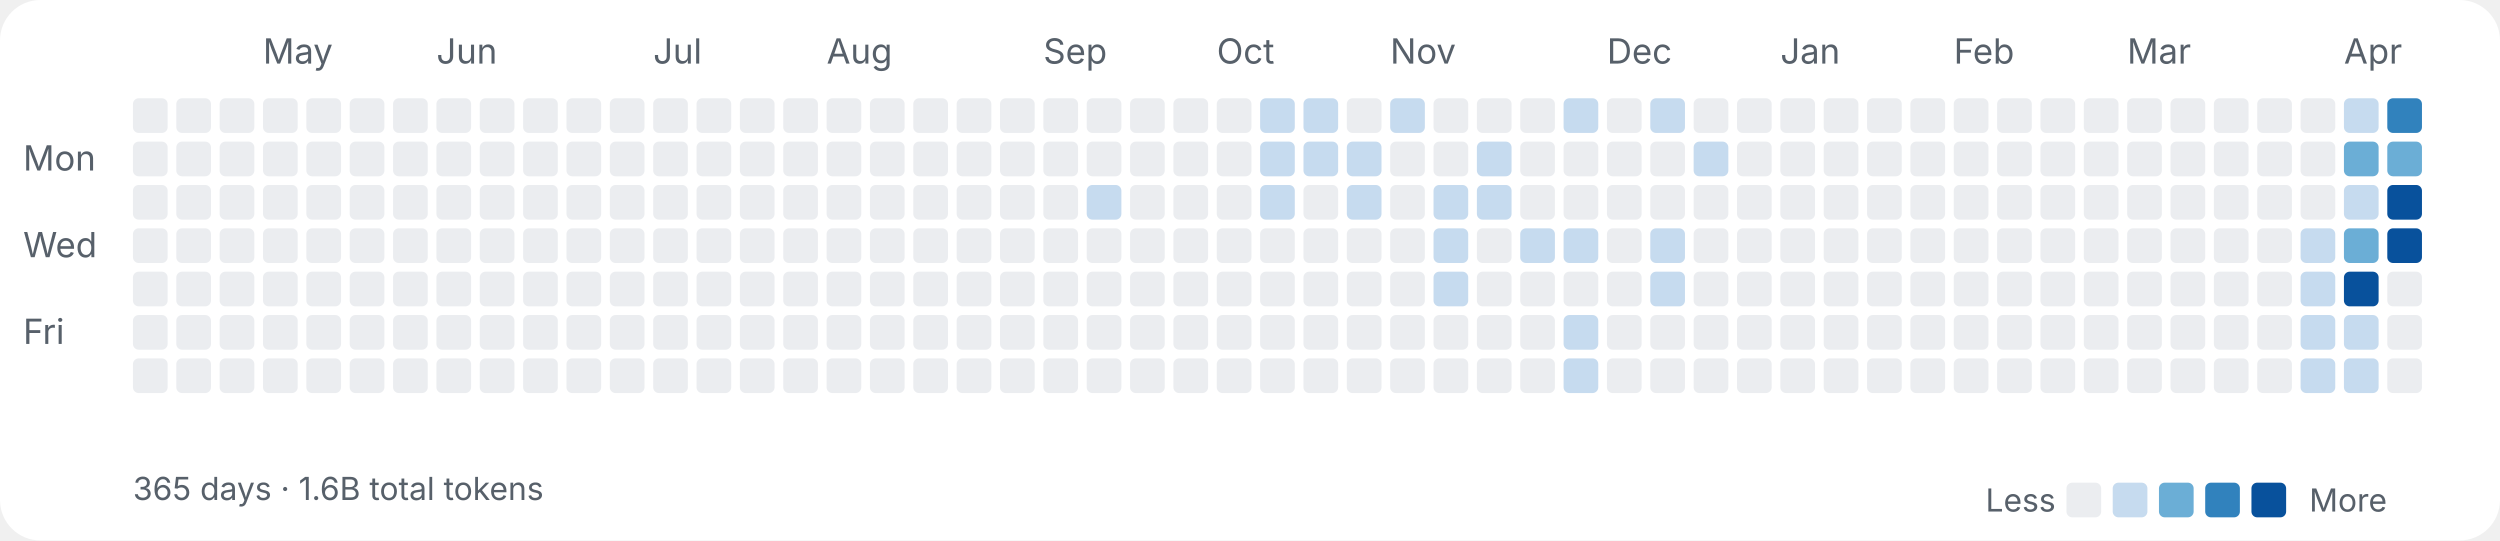
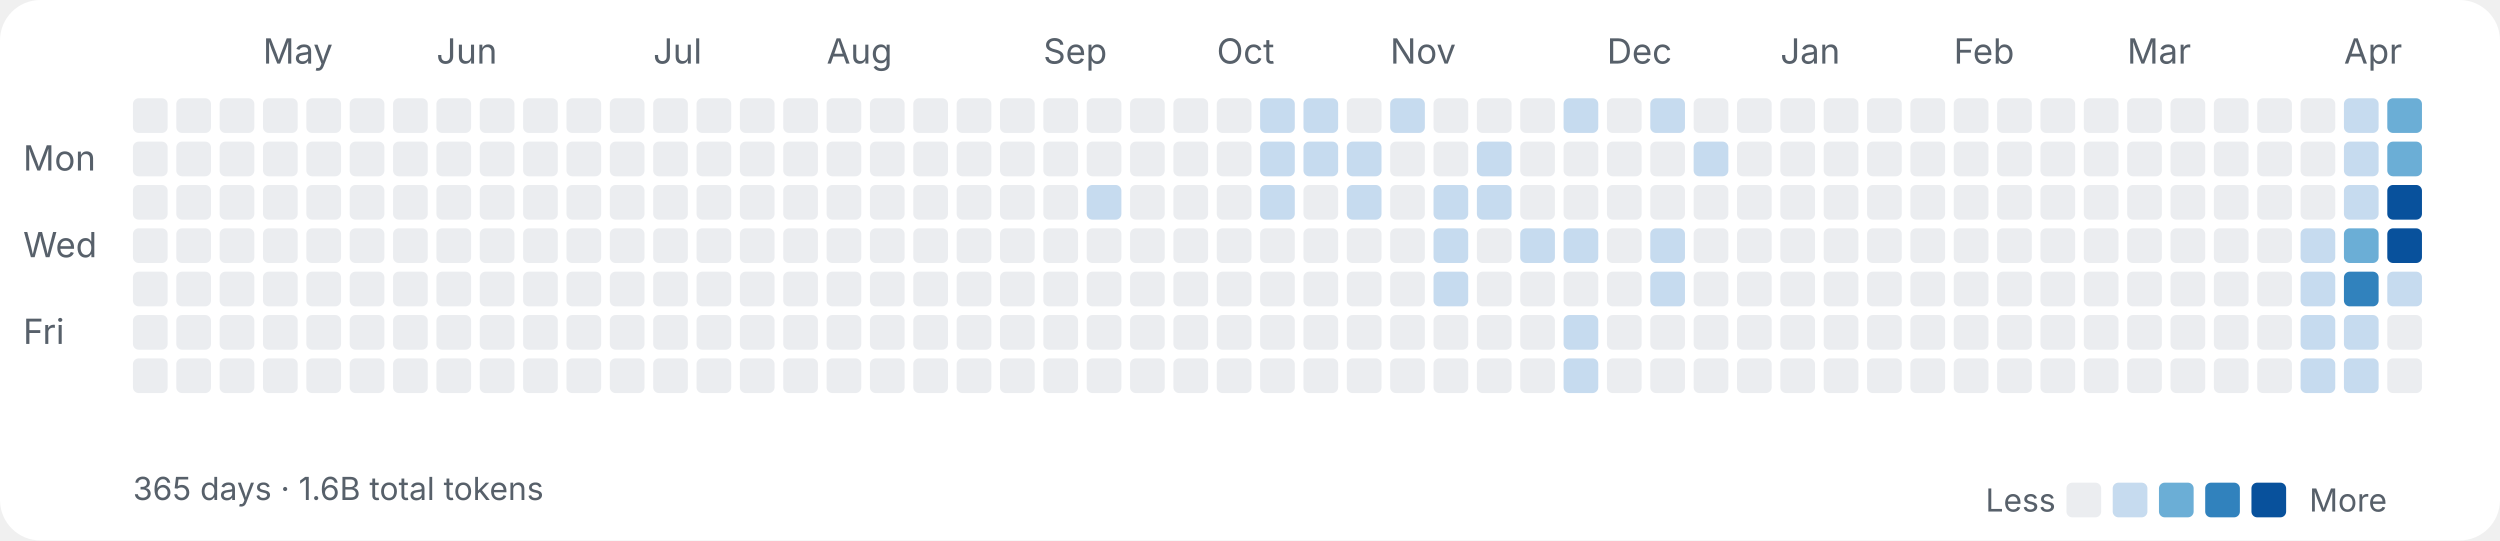
<svg xmlns="http://www.w3.org/2000/svg" width="865" height="187" viewBox="0 0 865 187" fill="none">
  <style>
.label{font:12px ui-sans-serif,system-ui,-apple-system,sans-serif;fill:#57606a}
.sub{font:11px ui-sans-serif,system-ui,-apple-system,sans-serif;fill:#57606a}
</style>
  <rect width="100%" height="100%" rx="14" fill="#ffffff" />
  <text class="label" x="8" y="59">Mon</text>
  <text class="label" x="8" y="89">Wed</text>
  <text class="label" x="8" y="119">Fri</text>
  <rect x="46" y="34" width="12" height="12" rx="2" fill="#ebedf0" />
  <rect x="46" y="49" width="12" height="12" rx="2" fill="#ebedf0" />
  <rect x="46" y="64" width="12" height="12" rx="2" fill="#ebedf0" />
  <rect x="46" y="79" width="12" height="12" rx="2" fill="#ebedf0" />
  <rect x="46" y="94" width="12" height="12" rx="2" fill="#ebedf0" />
  <rect x="46" y="109" width="12" height="12" rx="2" fill="#ebedf0" />
  <rect x="46" y="124" width="12" height="12" rx="2" fill="#ebedf0" />
  <rect x="61" y="34" width="12" height="12" rx="2" fill="#ebedf0" />
  <rect x="61" y="49" width="12" height="12" rx="2" fill="#ebedf0" />
  <rect x="61" y="64" width="12" height="12" rx="2" fill="#ebedf0" />
  <rect x="61" y="79" width="12" height="12" rx="2" fill="#ebedf0" />
  <rect x="61" y="94" width="12" height="12" rx="2" fill="#ebedf0" />
  <rect x="61" y="109" width="12" height="12" rx="2" fill="#ebedf0" />
  <rect x="61" y="124" width="12" height="12" rx="2" fill="#ebedf0" />
  <rect x="76" y="34" width="12" height="12" rx="2" fill="#ebedf0" />
  <rect x="76" y="49" width="12" height="12" rx="2" fill="#ebedf0" />
  <rect x="76" y="64" width="12" height="12" rx="2" fill="#ebedf0" />
  <rect x="76" y="79" width="12" height="12" rx="2" fill="#ebedf0" />
  <rect x="76" y="94" width="12" height="12" rx="2" fill="#ebedf0" />
  <rect x="76" y="109" width="12" height="12" rx="2" fill="#ebedf0" />
  <rect x="76" y="124" width="12" height="12" rx="2" fill="#ebedf0" />
  <text class="label" x="91" y="22">May</text>
  <rect x="91" y="34" width="12" height="12" rx="2" fill="#ebedf0" />
  <rect x="91" y="49" width="12" height="12" rx="2" fill="#ebedf0" />
  <rect x="91" y="64" width="12" height="12" rx="2" fill="#ebedf0" />
  <rect x="91" y="79" width="12" height="12" rx="2" fill="#ebedf0" />
  <rect x="91" y="94" width="12" height="12" rx="2" fill="#ebedf0" />
  <rect x="91" y="109" width="12" height="12" rx="2" fill="#ebedf0" />
  <rect x="91" y="124" width="12" height="12" rx="2" fill="#ebedf0" />
  <rect x="106" y="34" width="12" height="12" rx="2" fill="#ebedf0" />
  <rect x="106" y="49" width="12" height="12" rx="2" fill="#ebedf0" />
  <rect x="106" y="64" width="12" height="12" rx="2" fill="#ebedf0" />
  <rect x="106" y="79" width="12" height="12" rx="2" fill="#ebedf0" />
  <rect x="106" y="94" width="12" height="12" rx="2" fill="#ebedf0" />
  <rect x="106" y="109" width="12" height="12" rx="2" fill="#ebedf0" />
  <rect x="106" y="124" width="12" height="12" rx="2" fill="#ebedf0" />
  <rect x="121" y="34" width="12" height="12" rx="2" fill="#ebedf0" />
  <rect x="121" y="49" width="12" height="12" rx="2" fill="#ebedf0" />
  <rect x="121" y="64" width="12" height="12" rx="2" fill="#ebedf0" />
  <rect x="121" y="79" width="12" height="12" rx="2" fill="#ebedf0" />
  <rect x="121" y="94" width="12" height="12" rx="2" fill="#ebedf0" />
  <rect x="121" y="109" width="12" height="12" rx="2" fill="#ebedf0" />
  <rect x="121" y="124" width="12" height="12" rx="2" fill="#ebedf0" />
  <rect x="136" y="34" width="12" height="12" rx="2" fill="#ebedf0" />
  <rect x="136" y="49" width="12" height="12" rx="2" fill="#ebedf0" />
  <rect x="136" y="64" width="12" height="12" rx="2" fill="#ebedf0" />
  <rect x="136" y="79" width="12" height="12" rx="2" fill="#ebedf0" />
  <rect x="136" y="94" width="12" height="12" rx="2" fill="#ebedf0" />
  <rect x="136" y="109" width="12" height="12" rx="2" fill="#ebedf0" />
  <rect x="136" y="124" width="12" height="12" rx="2" fill="#ebedf0" />
  <text class="label" x="151" y="22">Jun</text>
  <rect x="151" y="34" width="12" height="12" rx="2" fill="#ebedf0" />
  <rect x="151" y="49" width="12" height="12" rx="2" fill="#ebedf0" />
  <rect x="151" y="64" width="12" height="12" rx="2" fill="#ebedf0" />
  <rect x="151" y="79" width="12" height="12" rx="2" fill="#ebedf0" />
  <rect x="151" y="94" width="12" height="12" rx="2" fill="#ebedf0" />
  <rect x="151" y="109" width="12" height="12" rx="2" fill="#ebedf0" />
  <rect x="151" y="124" width="12" height="12" rx="2" fill="#ebedf0" />
  <rect x="166" y="34" width="12" height="12" rx="2" fill="#ebedf0" />
  <rect x="166" y="49" width="12" height="12" rx="2" fill="#ebedf0" />
  <rect x="166" y="64" width="12" height="12" rx="2" fill="#ebedf0" />
  <rect x="166" y="79" width="12" height="12" rx="2" fill="#ebedf0" />
  <rect x="166" y="94" width="12" height="12" rx="2" fill="#ebedf0" />
  <rect x="166" y="109" width="12" height="12" rx="2" fill="#ebedf0" />
  <rect x="166" y="124" width="12" height="12" rx="2" fill="#ebedf0" />
  <rect x="181" y="34" width="12" height="12" rx="2" fill="#ebedf0" />
  <rect x="181" y="49" width="12" height="12" rx="2" fill="#ebedf0" />
  <rect x="181" y="64" width="12" height="12" rx="2" fill="#ebedf0" />
  <rect x="181" y="79" width="12" height="12" rx="2" fill="#ebedf0" />
  <rect x="181" y="94" width="12" height="12" rx="2" fill="#ebedf0" />
  <rect x="181" y="109" width="12" height="12" rx="2" fill="#ebedf0" />
  <rect x="181" y="124" width="12" height="12" rx="2" fill="#ebedf0" />
  <rect x="196" y="34" width="12" height="12" rx="2" fill="#ebedf0" />
  <rect x="196" y="49" width="12" height="12" rx="2" fill="#ebedf0" />
  <rect x="196" y="64" width="12" height="12" rx="2" fill="#ebedf0" />
  <rect x="196" y="79" width="12" height="12" rx="2" fill="#ebedf0" />
  <rect x="196" y="94" width="12" height="12" rx="2" fill="#ebedf0" />
  <rect x="196" y="109" width="12" height="12" rx="2" fill="#ebedf0" />
  <rect x="196" y="124" width="12" height="12" rx="2" fill="#ebedf0" />
  <rect x="211" y="34" width="12" height="12" rx="2" fill="#ebedf0" />
  <rect x="211" y="49" width="12" height="12" rx="2" fill="#ebedf0" />
  <rect x="211" y="64" width="12" height="12" rx="2" fill="#ebedf0" />
  <rect x="211" y="79" width="12" height="12" rx="2" fill="#ebedf0" />
  <rect x="211" y="94" width="12" height="12" rx="2" fill="#ebedf0" />
  <rect x="211" y="109" width="12" height="12" rx="2" fill="#ebedf0" />
  <rect x="211" y="124" width="12" height="12" rx="2" fill="#ebedf0" />
  <text class="label" x="226" y="22">Jul</text>
  <rect x="226" y="34" width="12" height="12" rx="2" fill="#ebedf0" />
  <rect x="226" y="49" width="12" height="12" rx="2" fill="#ebedf0" />
  <rect x="226" y="64" width="12" height="12" rx="2" fill="#ebedf0" />
  <rect x="226" y="79" width="12" height="12" rx="2" fill="#ebedf0" />
  <rect x="226" y="94" width="12" height="12" rx="2" fill="#ebedf0" />
  <rect x="226" y="109" width="12" height="12" rx="2" fill="#ebedf0" />
  <rect x="226" y="124" width="12" height="12" rx="2" fill="#ebedf0" />
  <rect x="241" y="34" width="12" height="12" rx="2" fill="#ebedf0" />
  <rect x="241" y="49" width="12" height="12" rx="2" fill="#ebedf0" />
  <rect x="241" y="64" width="12" height="12" rx="2" fill="#ebedf0" />
  <rect x="241" y="79" width="12" height="12" rx="2" fill="#ebedf0" />
  <rect x="241" y="94" width="12" height="12" rx="2" fill="#ebedf0" />
  <rect x="241" y="109" width="12" height="12" rx="2" fill="#ebedf0" />
  <rect x="241" y="124" width="12" height="12" rx="2" fill="#ebedf0" />
  <rect x="256" y="34" width="12" height="12" rx="2" fill="#ebedf0" />
  <rect x="256" y="49" width="12" height="12" rx="2" fill="#ebedf0" />
  <rect x="256" y="64" width="12" height="12" rx="2" fill="#ebedf0" />
  <rect x="256" y="79" width="12" height="12" rx="2" fill="#ebedf0" />
  <rect x="256" y="94" width="12" height="12" rx="2" fill="#ebedf0" />
  <rect x="256" y="109" width="12" height="12" rx="2" fill="#ebedf0" />
  <rect x="256" y="124" width="12" height="12" rx="2" fill="#ebedf0" />
  <rect x="271" y="34" width="12" height="12" rx="2" fill="#ebedf0" />
  <rect x="271" y="49" width="12" height="12" rx="2" fill="#ebedf0" />
  <rect x="271" y="64" width="12" height="12" rx="2" fill="#ebedf0" />
  <rect x="271" y="79" width="12" height="12" rx="2" fill="#ebedf0" />
  <rect x="271" y="94" width="12" height="12" rx="2" fill="#ebedf0" />
  <rect x="271" y="109" width="12" height="12" rx="2" fill="#ebedf0" />
  <rect x="271" y="124" width="12" height="12" rx="2" fill="#ebedf0" />
  <text class="label" x="286" y="22">Aug</text>
  <rect x="286" y="34" width="12" height="12" rx="2" fill="#ebedf0" />
  <rect x="286" y="49" width="12" height="12" rx="2" fill="#ebedf0" />
  <rect x="286" y="64" width="12" height="12" rx="2" fill="#ebedf0" />
  <rect x="286" y="79" width="12" height="12" rx="2" fill="#ebedf0" />
  <rect x="286" y="94" width="12" height="12" rx="2" fill="#ebedf0" />
  <rect x="286" y="109" width="12" height="12" rx="2" fill="#ebedf0" />
  <rect x="286" y="124" width="12" height="12" rx="2" fill="#ebedf0" />
  <rect x="301" y="34" width="12" height="12" rx="2" fill="#ebedf0" />
  <rect x="301" y="49" width="12" height="12" rx="2" fill="#ebedf0" />
  <rect x="301" y="64" width="12" height="12" rx="2" fill="#ebedf0" />
  <rect x="301" y="79" width="12" height="12" rx="2" fill="#ebedf0" />
  <rect x="301" y="94" width="12" height="12" rx="2" fill="#ebedf0" />
  <rect x="301" y="109" width="12" height="12" rx="2" fill="#ebedf0" />
  <rect x="301" y="124" width="12" height="12" rx="2" fill="#ebedf0" />
  <rect x="316" y="34" width="12" height="12" rx="2" fill="#ebedf0" />
  <rect x="316" y="49" width="12" height="12" rx="2" fill="#ebedf0" />
  <rect x="316" y="64" width="12" height="12" rx="2" fill="#ebedf0" />
  <rect x="316" y="79" width="12" height="12" rx="2" fill="#ebedf0" />
  <rect x="316" y="94" width="12" height="12" rx="2" fill="#ebedf0" />
  <rect x="316" y="109" width="12" height="12" rx="2" fill="#ebedf0" />
  <rect x="316" y="124" width="12" height="12" rx="2" fill="#ebedf0" />
  <rect x="331" y="34" width="12" height="12" rx="2" fill="#ebedf0" />
  <rect x="331" y="49" width="12" height="12" rx="2" fill="#ebedf0" />
  <rect x="331" y="64" width="12" height="12" rx="2" fill="#ebedf0" />
  <rect x="331" y="79" width="12" height="12" rx="2" fill="#ebedf0" />
  <rect x="331" y="94" width="12" height="12" rx="2" fill="#ebedf0" />
  <rect x="331" y="109" width="12" height="12" rx="2" fill="#ebedf0" />
  <rect x="331" y="124" width="12" height="12" rx="2" fill="#ebedf0" />
  <rect x="346" y="34" width="12" height="12" rx="2" fill="#ebedf0" />
  <rect x="346" y="49" width="12" height="12" rx="2" fill="#ebedf0" />
  <rect x="346" y="64" width="12" height="12" rx="2" fill="#ebedf0" />
  <rect x="346" y="79" width="12" height="12" rx="2" fill="#ebedf0" />
  <rect x="346" y="94" width="12" height="12" rx="2" fill="#ebedf0" />
  <rect x="346" y="109" width="12" height="12" rx="2" fill="#ebedf0" />
  <rect x="346" y="124" width="12" height="12" rx="2" fill="#ebedf0" />
  <text class="label" x="361" y="22">Sep</text>
  <rect x="361" y="34" width="12" height="12" rx="2" fill="#ebedf0" />
  <rect x="361" y="49" width="12" height="12" rx="2" fill="#ebedf0" />
  <rect x="361" y="64" width="12" height="12" rx="2" fill="#ebedf0" />
  <rect x="361" y="79" width="12" height="12" rx="2" fill="#ebedf0" />
  <rect x="361" y="94" width="12" height="12" rx="2" fill="#ebedf0" />
  <rect x="361" y="109" width="12" height="12" rx="2" fill="#ebedf0" />
  <rect x="361" y="124" width="12" height="12" rx="2" fill="#ebedf0" />
  <rect x="376" y="34" width="12" height="12" rx="2" fill="#ebedf0" />
  <rect x="376" y="49" width="12" height="12" rx="2" fill="#ebedf0" />
  <rect x="376" y="64" width="12" height="12" rx="2" fill="#c6dbef" />
  <rect x="376" y="79" width="12" height="12" rx="2" fill="#ebedf0" />
  <rect x="376" y="94" width="12" height="12" rx="2" fill="#ebedf0" />
  <rect x="376" y="109" width="12" height="12" rx="2" fill="#ebedf0" />
  <rect x="376" y="124" width="12" height="12" rx="2" fill="#ebedf0" />
  <rect x="391" y="34" width="12" height="12" rx="2" fill="#ebedf0" />
  <rect x="391" y="49" width="12" height="12" rx="2" fill="#ebedf0" />
  <rect x="391" y="64" width="12" height="12" rx="2" fill="#ebedf0" />
  <rect x="391" y="79" width="12" height="12" rx="2" fill="#ebedf0" />
  <rect x="391" y="94" width="12" height="12" rx="2" fill="#ebedf0" />
  <rect x="391" y="109" width="12" height="12" rx="2" fill="#ebedf0" />
  <rect x="391" y="124" width="12" height="12" rx="2" fill="#ebedf0" />
  <rect x="406" y="34" width="12" height="12" rx="2" fill="#ebedf0" />
  <rect x="406" y="49" width="12" height="12" rx="2" fill="#ebedf0" />
  <rect x="406" y="64" width="12" height="12" rx="2" fill="#ebedf0" />
  <rect x="406" y="79" width="12" height="12" rx="2" fill="#ebedf0" />
  <rect x="406" y="94" width="12" height="12" rx="2" fill="#ebedf0" />
  <rect x="406" y="109" width="12" height="12" rx="2" fill="#ebedf0" />
  <rect x="406" y="124" width="12" height="12" rx="2" fill="#ebedf0" />
  <text class="label" x="421" y="22">Oct</text>
  <rect x="421" y="34" width="12" height="12" rx="2" fill="#ebedf0" />
  <rect x="421" y="49" width="12" height="12" rx="2" fill="#ebedf0" />
  <rect x="421" y="64" width="12" height="12" rx="2" fill="#ebedf0" />
  <rect x="421" y="79" width="12" height="12" rx="2" fill="#ebedf0" />
  <rect x="421" y="94" width="12" height="12" rx="2" fill="#ebedf0" />
  <rect x="421" y="109" width="12" height="12" rx="2" fill="#ebedf0" />
  <rect x="421" y="124" width="12" height="12" rx="2" fill="#ebedf0" />
  <rect x="436" y="34" width="12" height="12" rx="2" fill="#c6dbef" />
  <rect x="436" y="49" width="12" height="12" rx="2" fill="#c6dbef" />
  <rect x="436" y="64" width="12" height="12" rx="2" fill="#c6dbef" />
  <rect x="436" y="79" width="12" height="12" rx="2" fill="#ebedf0" />
  <rect x="436" y="94" width="12" height="12" rx="2" fill="#ebedf0" />
  <rect x="436" y="109" width="12" height="12" rx="2" fill="#ebedf0" />
  <rect x="436" y="124" width="12" height="12" rx="2" fill="#ebedf0" />
  <rect x="451" y="34" width="12" height="12" rx="2" fill="#c6dbef" />
  <rect x="451" y="49" width="12" height="12" rx="2" fill="#c6dbef" />
  <rect x="451" y="64" width="12" height="12" rx="2" fill="#ebedf0" />
  <rect x="451" y="79" width="12" height="12" rx="2" fill="#ebedf0" />
  <rect x="451" y="94" width="12" height="12" rx="2" fill="#ebedf0" />
  <rect x="451" y="109" width="12" height="12" rx="2" fill="#ebedf0" />
  <rect x="451" y="124" width="12" height="12" rx="2" fill="#ebedf0" />
  <rect x="466" y="34" width="12" height="12" rx="2" fill="#ebedf0" />
  <rect x="466" y="49" width="12" height="12" rx="2" fill="#c6dbef" />
  <rect x="466" y="64" width="12" height="12" rx="2" fill="#c6dbef" />
  <rect x="466" y="79" width="12" height="12" rx="2" fill="#ebedf0" />
  <rect x="466" y="94" width="12" height="12" rx="2" fill="#ebedf0" />
  <rect x="466" y="109" width="12" height="12" rx="2" fill="#ebedf0" />
  <rect x="466" y="124" width="12" height="12" rx="2" fill="#ebedf0" />
  <text class="label" x="481" y="22">Nov</text>
  <rect x="481" y="34" width="12" height="12" rx="2" fill="#c6dbef" />
  <rect x="481" y="49" width="12" height="12" rx="2" fill="#ebedf0" />
  <rect x="481" y="64" width="12" height="12" rx="2" fill="#ebedf0" />
  <rect x="481" y="79" width="12" height="12" rx="2" fill="#ebedf0" />
  <rect x="481" y="94" width="12" height="12" rx="2" fill="#ebedf0" />
  <rect x="481" y="109" width="12" height="12" rx="2" fill="#ebedf0" />
  <rect x="481" y="124" width="12" height="12" rx="2" fill="#ebedf0" />
  <rect x="496" y="34" width="12" height="12" rx="2" fill="#ebedf0" />
  <rect x="496" y="49" width="12" height="12" rx="2" fill="#ebedf0" />
  <rect x="496" y="64" width="12" height="12" rx="2" fill="#c6dbef" />
  <rect x="496" y="79" width="12" height="12" rx="2" fill="#c6dbef" />
  <rect x="496" y="94" width="12" height="12" rx="2" fill="#c6dbef" />
  <rect x="496" y="109" width="12" height="12" rx="2" fill="#ebedf0" />
  <rect x="496" y="124" width="12" height="12" rx="2" fill="#ebedf0" />
  <rect x="511" y="34" width="12" height="12" rx="2" fill="#ebedf0" />
  <rect x="511" y="49" width="12" height="12" rx="2" fill="#c6dbef" />
  <rect x="511" y="64" width="12" height="12" rx="2" fill="#c6dbef" />
  <rect x="511" y="79" width="12" height="12" rx="2" fill="#ebedf0" />
  <rect x="511" y="94" width="12" height="12" rx="2" fill="#ebedf0" />
  <rect x="511" y="109" width="12" height="12" rx="2" fill="#ebedf0" />
  <rect x="511" y="124" width="12" height="12" rx="2" fill="#ebedf0" />
  <rect x="526" y="34" width="12" height="12" rx="2" fill="#ebedf0" />
  <rect x="526" y="49" width="12" height="12" rx="2" fill="#ebedf0" />
  <rect x="526" y="64" width="12" height="12" rx="2" fill="#ebedf0" />
  <rect x="526" y="79" width="12" height="12" rx="2" fill="#c6dbef" />
  <rect x="526" y="94" width="12" height="12" rx="2" fill="#ebedf0" />
  <rect x="526" y="109" width="12" height="12" rx="2" fill="#ebedf0" />
  <rect x="526" y="124" width="12" height="12" rx="2" fill="#ebedf0" />
  <rect x="541" y="34" width="12" height="12" rx="2" fill="#c6dbef" />
  <rect x="541" y="49" width="12" height="12" rx="2" fill="#ebedf0" />
  <rect x="541" y="64" width="12" height="12" rx="2" fill="#ebedf0" />
  <rect x="541" y="79" width="12" height="12" rx="2" fill="#c6dbef" />
  <rect x="541" y="94" width="12" height="12" rx="2" fill="#ebedf0" />
  <rect x="541" y="109" width="12" height="12" rx="2" fill="#c6dbef" />
  <rect x="541" y="124" width="12" height="12" rx="2" fill="#c6dbef" />
  <text class="label" x="556" y="22">Dec</text>
  <rect x="556" y="34" width="12" height="12" rx="2" fill="#ebedf0" />
  <rect x="556" y="49" width="12" height="12" rx="2" fill="#ebedf0" />
  <rect x="556" y="64" width="12" height="12" rx="2" fill="#ebedf0" />
  <rect x="556" y="79" width="12" height="12" rx="2" fill="#ebedf0" />
  <rect x="556" y="94" width="12" height="12" rx="2" fill="#ebedf0" />
  <rect x="556" y="109" width="12" height="12" rx="2" fill="#ebedf0" />
  <rect x="556" y="124" width="12" height="12" rx="2" fill="#ebedf0" />
  <rect x="571" y="34" width="12" height="12" rx="2" fill="#c6dbef" />
  <rect x="571" y="49" width="12" height="12" rx="2" fill="#ebedf0" />
  <rect x="571" y="64" width="12" height="12" rx="2" fill="#ebedf0" />
  <rect x="571" y="79" width="12" height="12" rx="2" fill="#c6dbef" />
  <rect x="571" y="94" width="12" height="12" rx="2" fill="#c6dbef" />
  <rect x="571" y="109" width="12" height="12" rx="2" fill="#ebedf0" />
  <rect x="571" y="124" width="12" height="12" rx="2" fill="#ebedf0" />
  <rect x="586" y="34" width="12" height="12" rx="2" fill="#ebedf0" />
  <rect x="586" y="49" width="12" height="12" rx="2" fill="#c6dbef" />
  <rect x="586" y="64" width="12" height="12" rx="2" fill="#ebedf0" />
  <rect x="586" y="79" width="12" height="12" rx="2" fill="#ebedf0" />
  <rect x="586" y="94" width="12" height="12" rx="2" fill="#ebedf0" />
  <rect x="586" y="109" width="12" height="12" rx="2" fill="#ebedf0" />
  <rect x="586" y="124" width="12" height="12" rx="2" fill="#ebedf0" />
  <rect x="601" y="34" width="12" height="12" rx="2" fill="#ebedf0" />
  <rect x="601" y="49" width="12" height="12" rx="2" fill="#ebedf0" />
  <rect x="601" y="64" width="12" height="12" rx="2" fill="#ebedf0" />
  <rect x="601" y="79" width="12" height="12" rx="2" fill="#ebedf0" />
  <rect x="601" y="94" width="12" height="12" rx="2" fill="#ebedf0" />
  <rect x="601" y="109" width="12" height="12" rx="2" fill="#ebedf0" />
  <rect x="601" y="124" width="12" height="12" rx="2" fill="#ebedf0" />
  <text class="label" x="616" y="22">Jan</text>
  <rect x="616" y="34" width="12" height="12" rx="2" fill="#ebedf0" />
  <rect x="616" y="49" width="12" height="12" rx="2" fill="#ebedf0" />
  <rect x="616" y="64" width="12" height="12" rx="2" fill="#ebedf0" />
  <rect x="616" y="79" width="12" height="12" rx="2" fill="#ebedf0" />
  <rect x="616" y="94" width="12" height="12" rx="2" fill="#ebedf0" />
  <rect x="616" y="109" width="12" height="12" rx="2" fill="#ebedf0" />
  <rect x="616" y="124" width="12" height="12" rx="2" fill="#ebedf0" />
  <rect x="631" y="34" width="12" height="12" rx="2" fill="#ebedf0" />
  <rect x="631" y="49" width="12" height="12" rx="2" fill="#ebedf0" />
  <rect x="631" y="64" width="12" height="12" rx="2" fill="#ebedf0" />
  <rect x="631" y="79" width="12" height="12" rx="2" fill="#ebedf0" />
  <rect x="631" y="94" width="12" height="12" rx="2" fill="#ebedf0" />
  <rect x="631" y="109" width="12" height="12" rx="2" fill="#ebedf0" />
  <rect x="631" y="124" width="12" height="12" rx="2" fill="#ebedf0" />
  <rect x="646" y="34" width="12" height="12" rx="2" fill="#ebedf0" />
  <rect x="646" y="49" width="12" height="12" rx="2" fill="#ebedf0" />
  <rect x="646" y="64" width="12" height="12" rx="2" fill="#ebedf0" />
  <rect x="646" y="79" width="12" height="12" rx="2" fill="#ebedf0" />
  <rect x="646" y="94" width="12" height="12" rx="2" fill="#ebedf0" />
  <rect x="646" y="109" width="12" height="12" rx="2" fill="#ebedf0" />
  <rect x="646" y="124" width="12" height="12" rx="2" fill="#ebedf0" />
  <rect x="661" y="34" width="12" height="12" rx="2" fill="#ebedf0" />
  <rect x="661" y="49" width="12" height="12" rx="2" fill="#ebedf0" />
  <rect x="661" y="64" width="12" height="12" rx="2" fill="#ebedf0" />
  <rect x="661" y="79" width="12" height="12" rx="2" fill="#ebedf0" />
  <rect x="661" y="94" width="12" height="12" rx="2" fill="#ebedf0" />
  <rect x="661" y="109" width="12" height="12" rx="2" fill="#ebedf0" />
  <rect x="661" y="124" width="12" height="12" rx="2" fill="#ebedf0" />
  <text class="label" x="676" y="22">Feb</text>
  <rect x="676" y="34" width="12" height="12" rx="2" fill="#ebedf0" />
  <rect x="676" y="49" width="12" height="12" rx="2" fill="#ebedf0" />
  <rect x="676" y="64" width="12" height="12" rx="2" fill="#ebedf0" />
  <rect x="676" y="79" width="12" height="12" rx="2" fill="#ebedf0" />
  <rect x="676" y="94" width="12" height="12" rx="2" fill="#ebedf0" />
  <rect x="676" y="109" width="12" height="12" rx="2" fill="#ebedf0" />
  <rect x="676" y="124" width="12" height="12" rx="2" fill="#ebedf0" />
  <rect x="691" y="34" width="12" height="12" rx="2" fill="#ebedf0" />
  <rect x="691" y="49" width="12" height="12" rx="2" fill="#ebedf0" />
  <rect x="691" y="64" width="12" height="12" rx="2" fill="#ebedf0" />
  <rect x="691" y="79" width="12" height="12" rx="2" fill="#ebedf0" />
  <rect x="691" y="94" width="12" height="12" rx="2" fill="#ebedf0" />
  <rect x="691" y="109" width="12" height="12" rx="2" fill="#ebedf0" />
  <rect x="691" y="124" width="12" height="12" rx="2" fill="#ebedf0" />
  <rect x="706" y="34" width="12" height="12" rx="2" fill="#ebedf0" />
  <rect x="706" y="49" width="12" height="12" rx="2" fill="#ebedf0" />
  <rect x="706" y="64" width="12" height="12" rx="2" fill="#ebedf0" />
  <rect x="706" y="79" width="12" height="12" rx="2" fill="#ebedf0" />
  <rect x="706" y="94" width="12" height="12" rx="2" fill="#ebedf0" />
  <rect x="706" y="109" width="12" height="12" rx="2" fill="#ebedf0" />
  <rect x="706" y="124" width="12" height="12" rx="2" fill="#ebedf0" />
  <rect x="721" y="34" width="12" height="12" rx="2" fill="#ebedf0" />
  <rect x="721" y="49" width="12" height="12" rx="2" fill="#ebedf0" />
  <rect x="721" y="64" width="12" height="12" rx="2" fill="#ebedf0" />
  <rect x="721" y="79" width="12" height="12" rx="2" fill="#ebedf0" />
  <rect x="721" y="94" width="12" height="12" rx="2" fill="#ebedf0" />
  <rect x="721" y="109" width="12" height="12" rx="2" fill="#ebedf0" />
  <rect x="721" y="124" width="12" height="12" rx="2" fill="#ebedf0" />
  <text class="label" x="736" y="22">Mar</text>
  <rect x="736" y="34" width="12" height="12" rx="2" fill="#ebedf0" />
  <rect x="736" y="49" width="12" height="12" rx="2" fill="#ebedf0" />
  <rect x="736" y="64" width="12" height="12" rx="2" fill="#ebedf0" />
  <rect x="736" y="79" width="12" height="12" rx="2" fill="#ebedf0" />
  <rect x="736" y="94" width="12" height="12" rx="2" fill="#ebedf0" />
  <rect x="736" y="109" width="12" height="12" rx="2" fill="#ebedf0" />
  <rect x="736" y="124" width="12" height="12" rx="2" fill="#ebedf0" />
  <rect x="751" y="34" width="12" height="12" rx="2" fill="#ebedf0" />
  <rect x="751" y="49" width="12" height="12" rx="2" fill="#ebedf0" />
  <rect x="751" y="64" width="12" height="12" rx="2" fill="#ebedf0" />
  <rect x="751" y="79" width="12" height="12" rx="2" fill="#ebedf0" />
  <rect x="751" y="94" width="12" height="12" rx="2" fill="#ebedf0" />
  <rect x="751" y="109" width="12" height="12" rx="2" fill="#ebedf0" />
  <rect x="751" y="124" width="12" height="12" rx="2" fill="#ebedf0" />
  <rect x="766" y="34" width="12" height="12" rx="2" fill="#ebedf0" />
  <rect x="766" y="49" width="12" height="12" rx="2" fill="#ebedf0" />
  <rect x="766" y="64" width="12" height="12" rx="2" fill="#ebedf0" />
  <rect x="766" y="79" width="12" height="12" rx="2" fill="#ebedf0" />
  <rect x="766" y="94" width="12" height="12" rx="2" fill="#ebedf0" />
  <rect x="766" y="109" width="12" height="12" rx="2" fill="#ebedf0" />
  <rect x="766" y="124" width="12" height="12" rx="2" fill="#ebedf0" />
  <rect x="781" y="34" width="12" height="12" rx="2" fill="#ebedf0" />
  <rect x="781" y="49" width="12" height="12" rx="2" fill="#ebedf0" />
  <rect x="781" y="64" width="12" height="12" rx="2" fill="#ebedf0" />
  <rect x="781" y="79" width="12" height="12" rx="2" fill="#ebedf0" />
  <rect x="781" y="94" width="12" height="12" rx="2" fill="#ebedf0" />
  <rect x="781" y="109" width="12" height="12" rx="2" fill="#ebedf0" />
  <rect x="781" y="124" width="12" height="12" rx="2" fill="#ebedf0" />
  <rect x="796" y="34" width="12" height="12" rx="2" fill="#ebedf0" />
  <rect x="796" y="49" width="12" height="12" rx="2" fill="#ebedf0" />
  <rect x="796" y="64" width="12" height="12" rx="2" fill="#ebedf0" />
  <rect x="796" y="79" width="12" height="12" rx="2" fill="#c6dbef" />
  <rect x="796" y="94" width="12" height="12" rx="2" fill="#c6dbef" />
  <rect x="796" y="109" width="12" height="12" rx="2" fill="#c6dbef" />
  <rect x="796" y="124" width="12" height="12" rx="2" fill="#c6dbef" />
  <text class="label" x="811" y="22">Apr</text>
  <rect x="811" y="34" width="12" height="12" rx="2" fill="#c6dbef" />
-   <rect x="811" y="49" width="12" height="12" rx="2" fill="#6baed6" />
+   <rect x="811" y="49" width="12" height="12" rx="2" fill="#c6dbef" />
  <rect x="811" y="64" width="12" height="12" rx="2" fill="#c6dbef" />
  <rect x="811" y="79" width="12" height="12" rx="2" fill="#6baed6" />
-   <rect x="811" y="94" width="12" height="12" rx="2" fill="#08519c" />
+   <rect x="811" y="94" width="12" height="12" rx="2" fill="#3182bd" />
  <rect x="811" y="109" width="12" height="12" rx="2" fill="#c6dbef" />
  <rect x="811" y="124" width="12" height="12" rx="2" fill="#c6dbef" />
-   <rect x="826" y="34" width="12" height="12" rx="2" fill="#3182bd" />
+   <rect x="826" y="34" width="12" height="12" rx="2" fill="#6baed6" />
  <rect x="826" y="49" width="12" height="12" rx="2" fill="#6baed6" />
  <rect x="826" y="64" width="12" height="12" rx="2" fill="#08519c" />
  <rect x="826" y="79" width="12" height="12" rx="2" fill="#08519c" />
-   <rect x="826" y="94" width="12" height="12" rx="2" fill="#ebedf0" />
+   <rect x="826" y="94" width="12" height="12" rx="2" fill="#c6dbef" />
  <rect x="826" y="109" width="12" height="12" rx="2" fill="#ebedf0" />
  <rect x="826" y="124" width="12" height="12" rx="2" fill="#ebedf0" />
  <text class="sub" x="687" y="177">Less</text>
  <rect x="715" y="167" width="12" height="12" rx="2" fill="#ebedf0" />
  <rect x="731" y="167" width="12" height="12" rx="2" fill="#c6dbef" />
  <rect x="747" y="167" width="12" height="12" rx="2" fill="#6baed6" />
  <rect x="763" y="167" width="12" height="12" rx="2" fill="#3182bd" />
  <rect x="779" y="167" width="12" height="12" rx="2" fill="#08519c" />
  <text class="sub" x="799" y="177">More</text>
  <text class="sub" x="46" y="173">365 days · 1.6B total tokens</text>
</svg>
